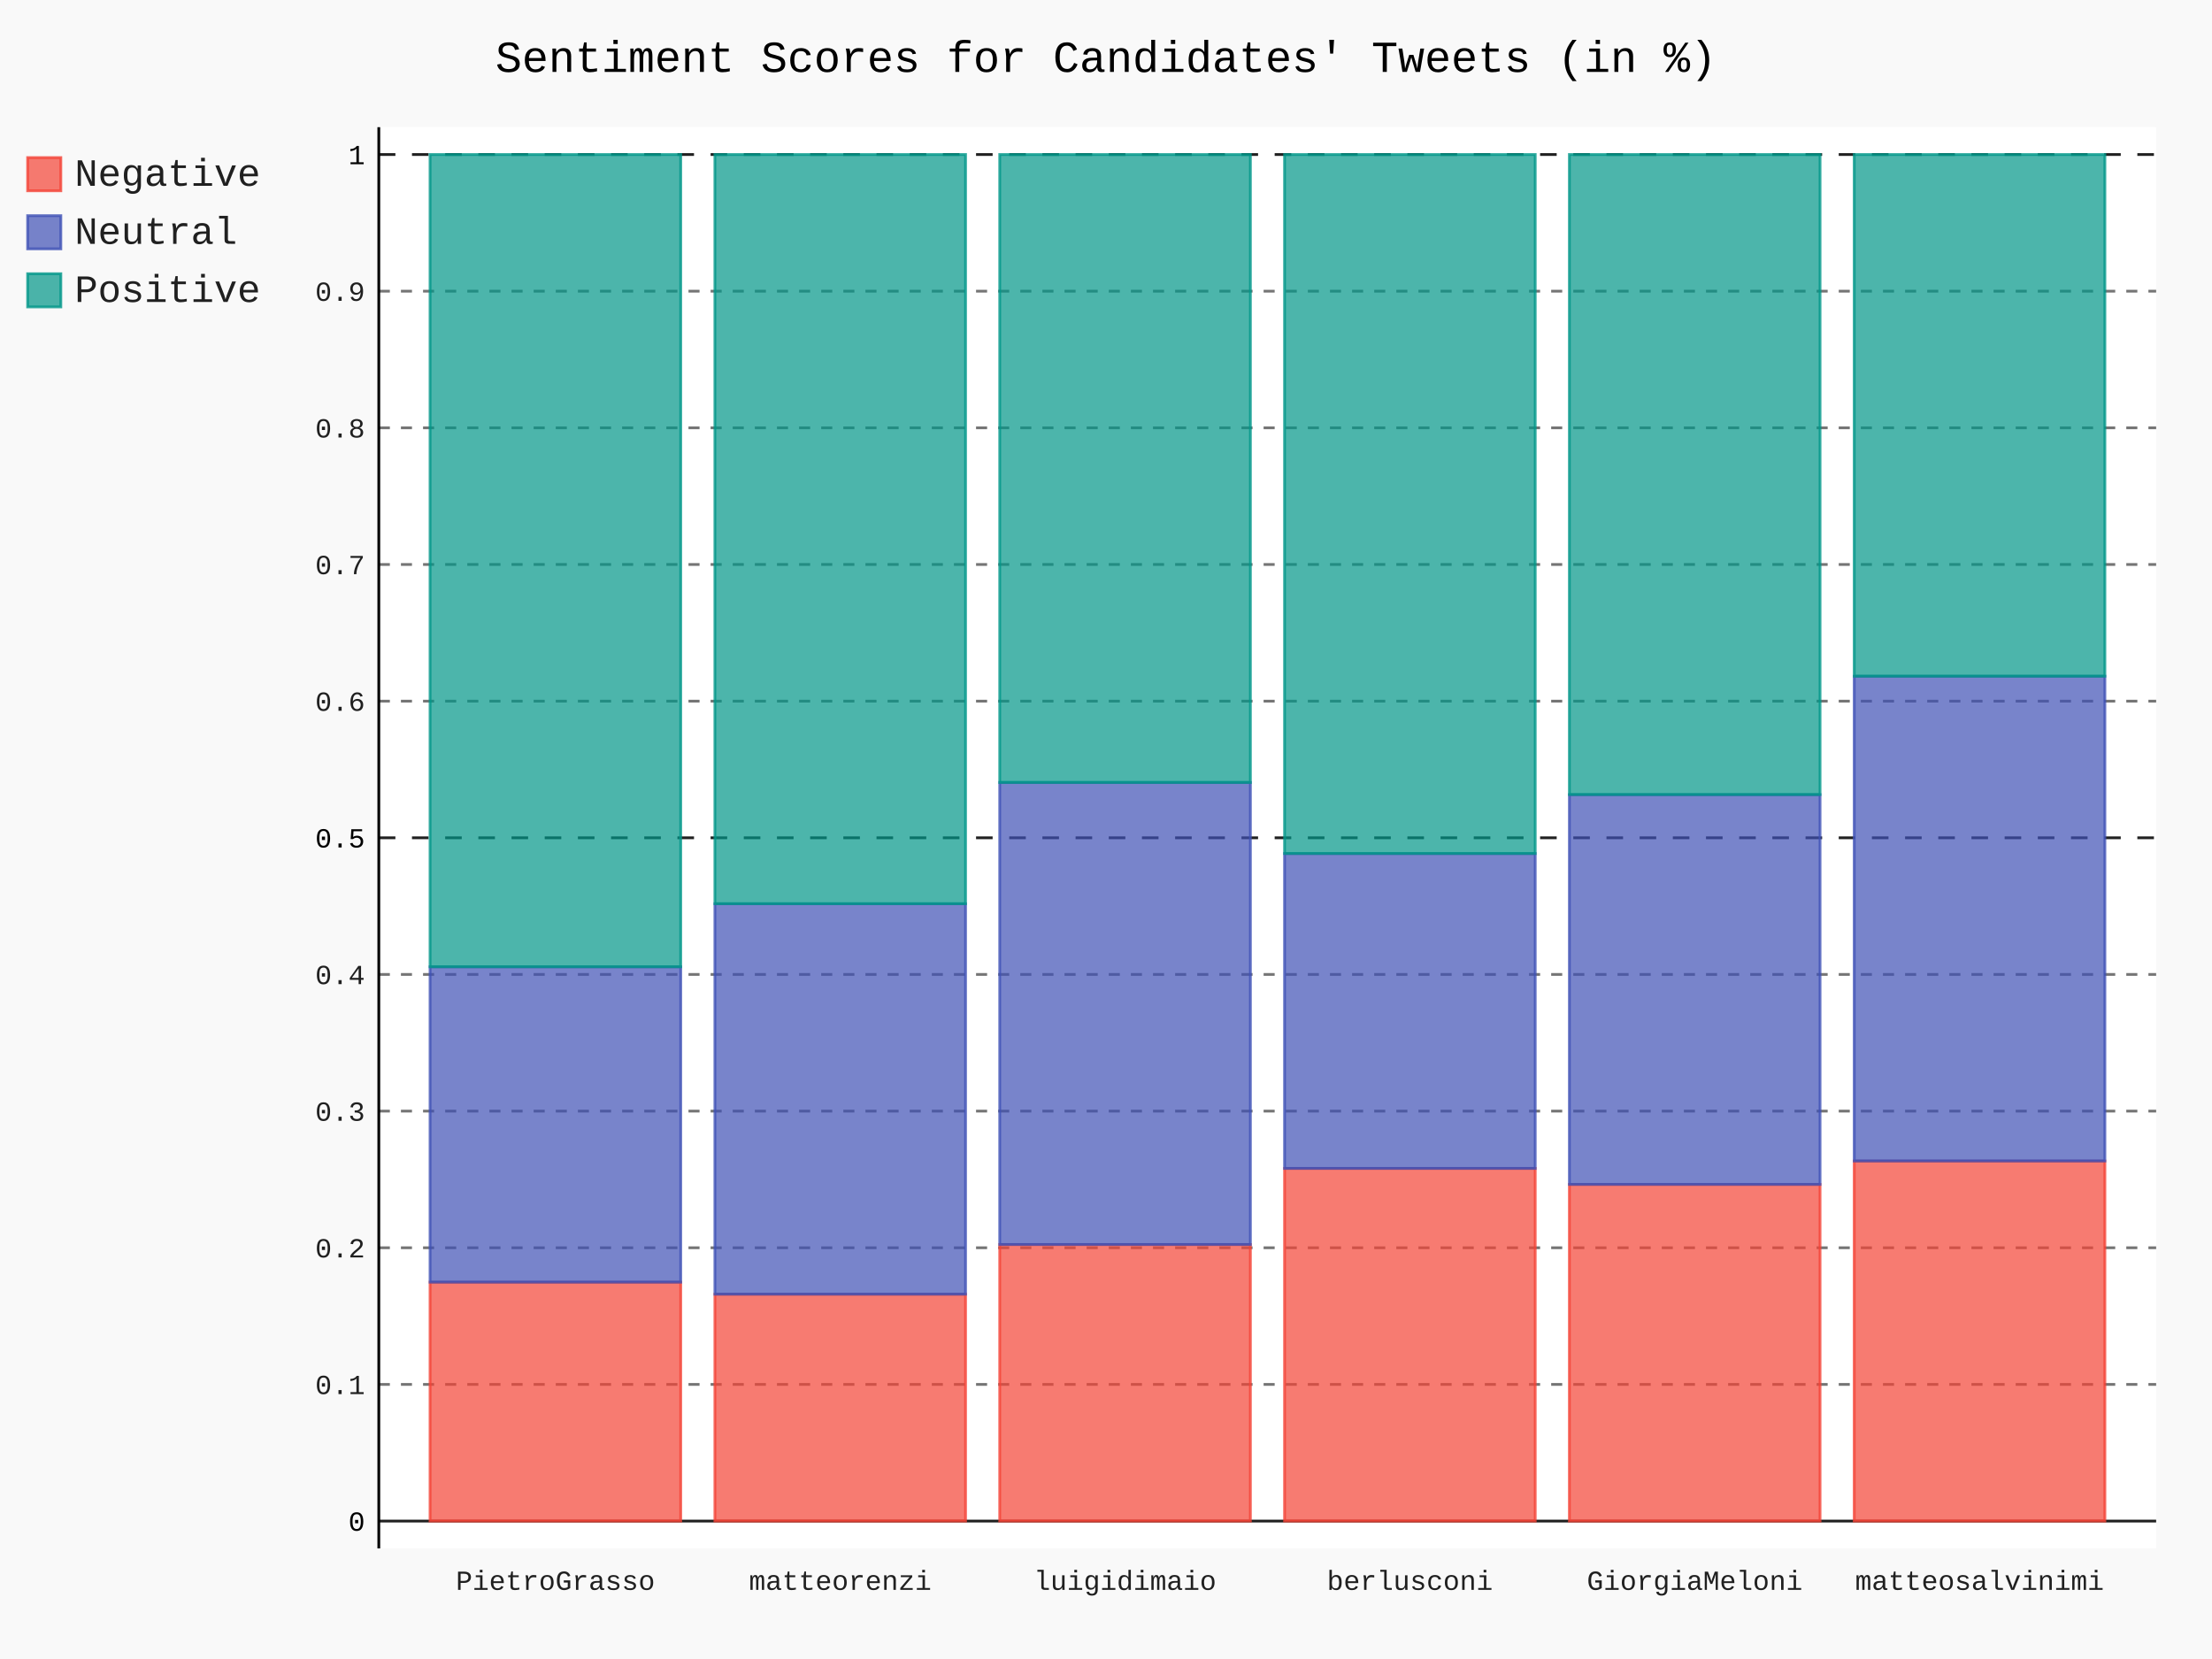
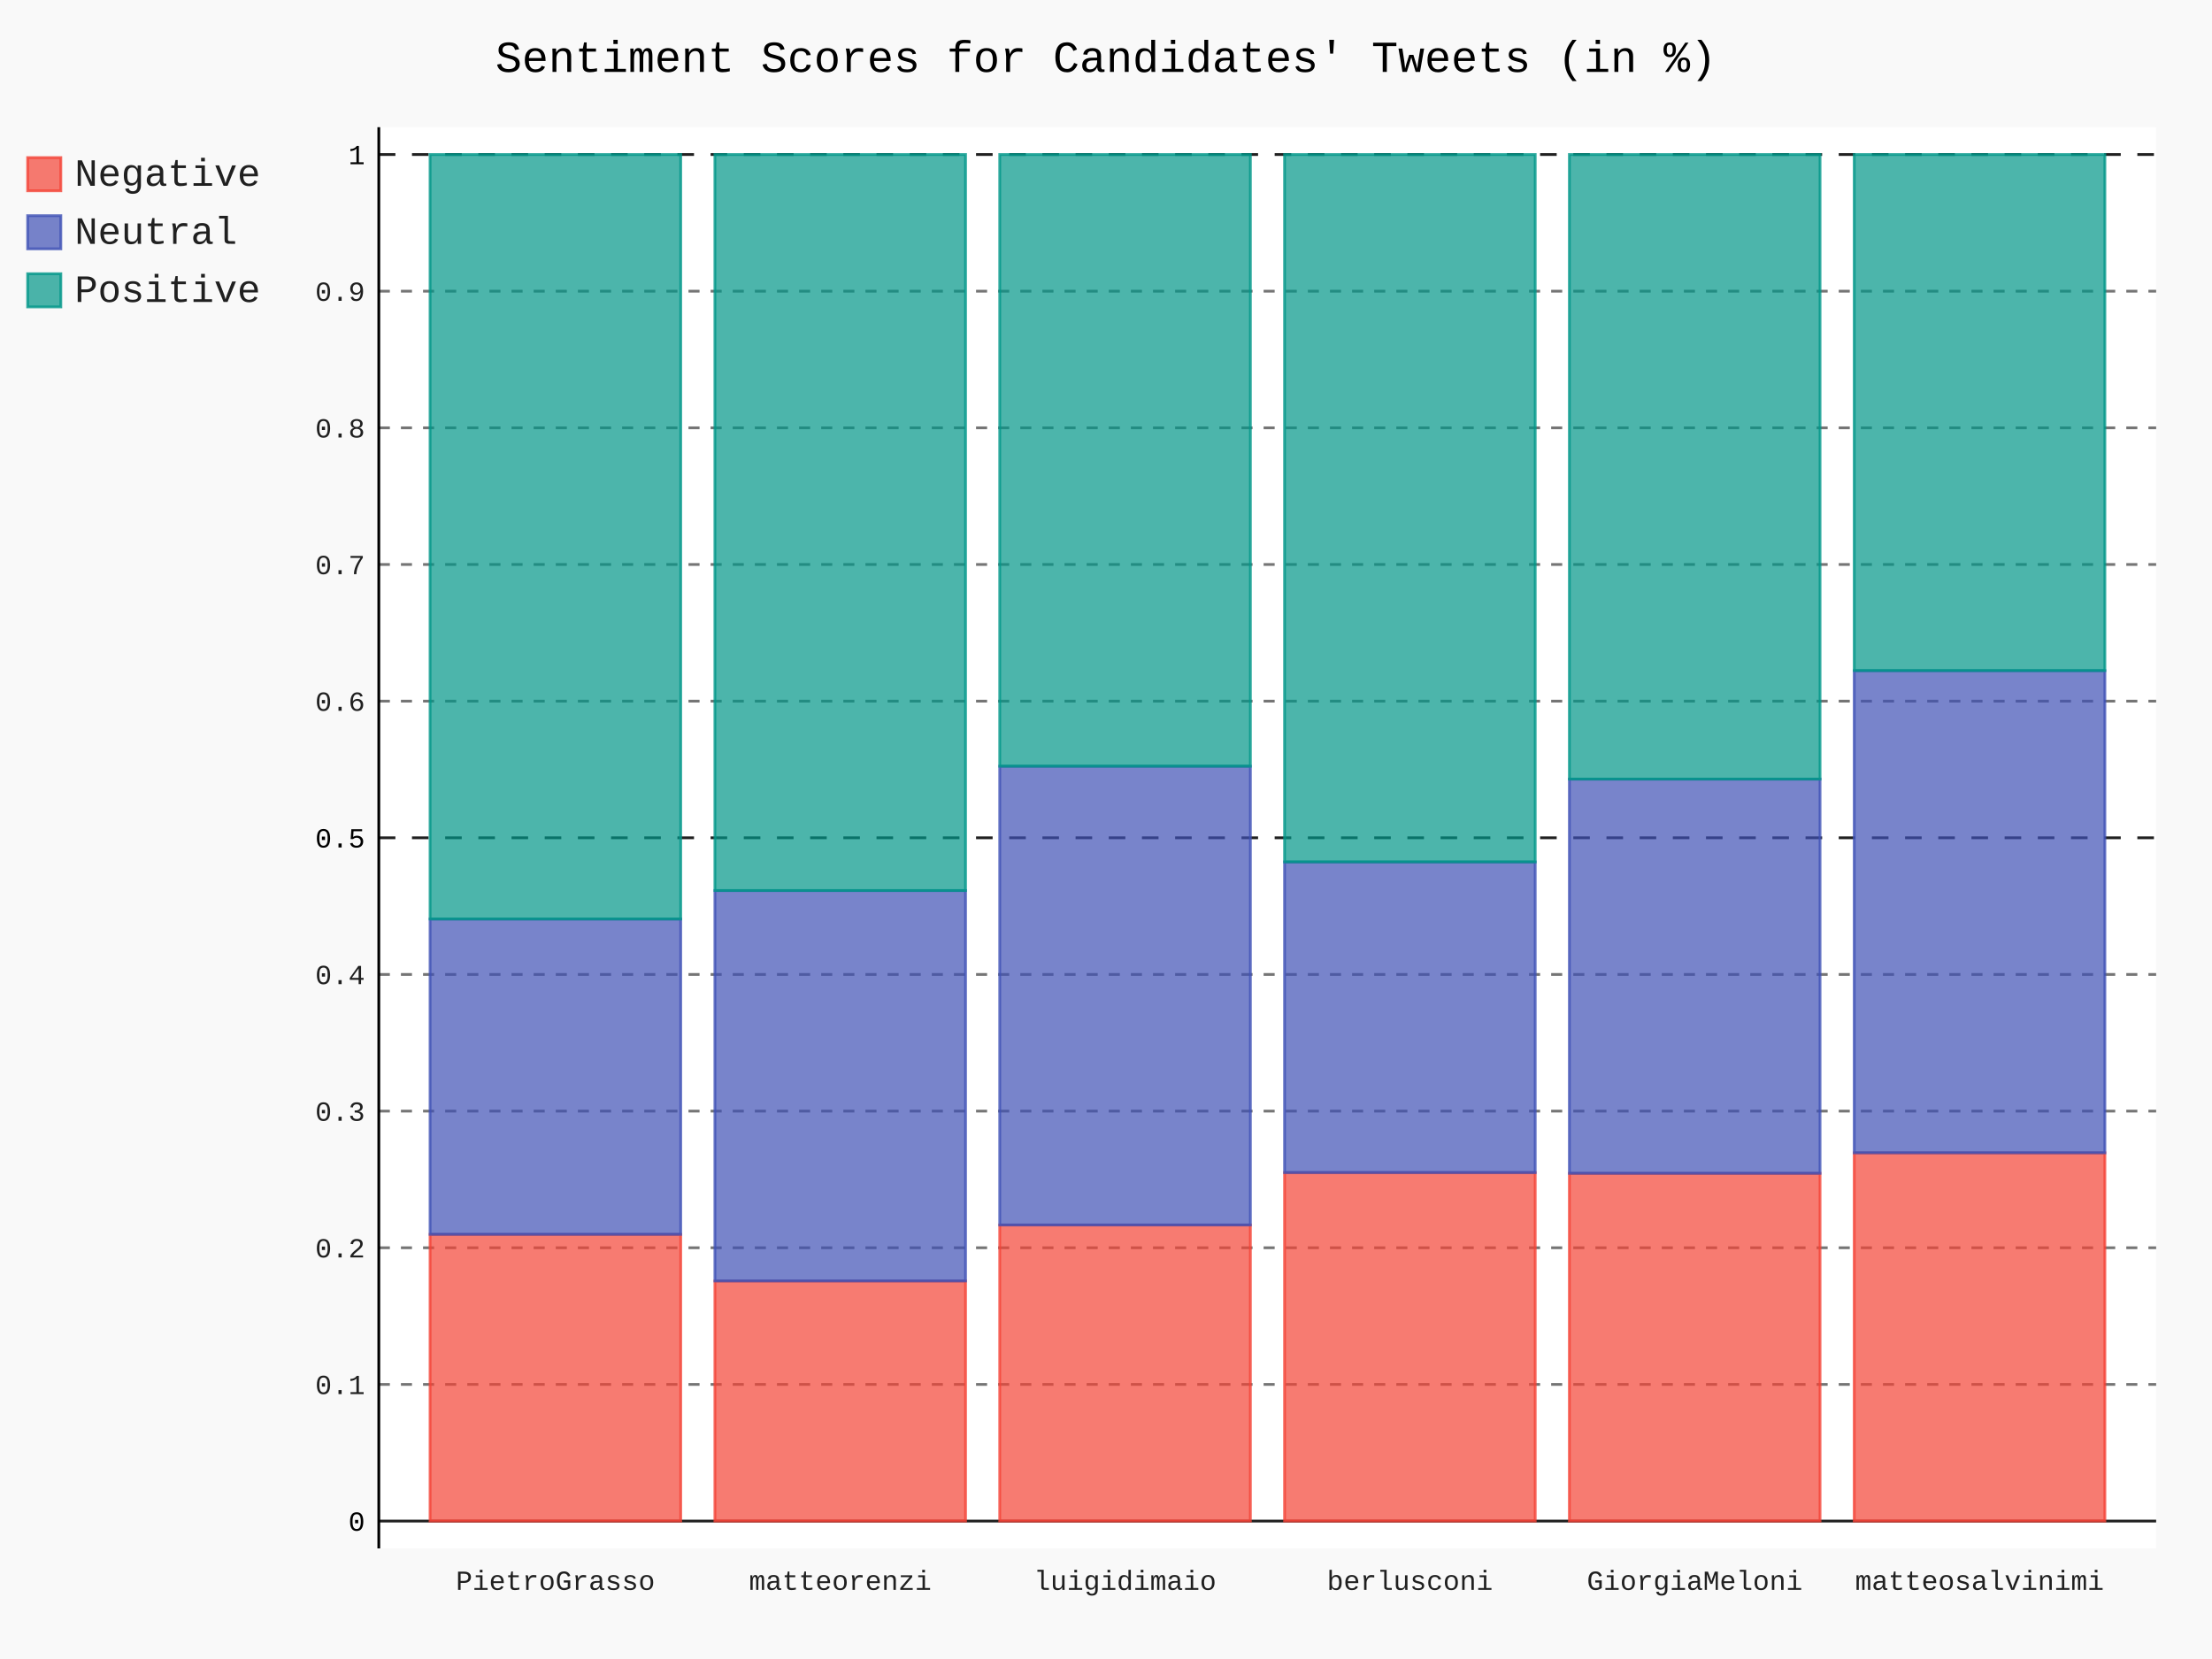
- <svg xmlns="http://www.w3.org/2000/svg" class="pygal-chart" id="chart-b8ed32af-3899-4e7a-bcca-0b6f3b3f72e6" viewBox="0 0 800 600">
+ <svg xmlns="http://www.w3.org/2000/svg" id="chart-4afece5e-71b7-4319-9537-451984907449" class="pygal-chart" viewBox="0 0 800 600">
  <defs>
-     <style type="text/css">#chart-b8ed32af-3899-4e7a-bcca-0b6f3b3f72e6{-webkit-user-select:none;-webkit-font-smoothing:antialiased;font-family:Consolas,"Liberation Mono",Menlo,Courier,monospace}#chart-b8ed32af-3899-4e7a-bcca-0b6f3b3f72e6 .title{font-family:Consolas,"Liberation Mono",Menlo,Courier,monospace;font-size:16px}#chart-b8ed32af-3899-4e7a-bcca-0b6f3b3f72e6 .legends .legend text{font-family:Consolas,"Liberation Mono",Menlo,Courier,monospace;font-size:14px}#chart-b8ed32af-3899-4e7a-bcca-0b6f3b3f72e6 .axis text{font-family:Consolas,"Liberation Mono",Menlo,Courier,monospace;font-size:10px}#chart-b8ed32af-3899-4e7a-bcca-0b6f3b3f72e6 .axis text.major{font-family:Consolas,"Liberation Mono",Menlo,Courier,monospace;font-size:10px}#chart-b8ed32af-3899-4e7a-bcca-0b6f3b3f72e6 .text-overlay text.value{font-family:Consolas,"Liberation Mono",Menlo,Courier,monospace;font-size:16px}#chart-b8ed32af-3899-4e7a-bcca-0b6f3b3f72e6 .text-overlay text.label{font-family:Consolas,"Liberation Mono",Menlo,Courier,monospace;font-size:10px}#chart-b8ed32af-3899-4e7a-bcca-0b6f3b3f72e6 .tooltip{font-family:Consolas,"Liberation Mono",Menlo,Courier,monospace;font-size:14px}#chart-b8ed32af-3899-4e7a-bcca-0b6f3b3f72e6 text.no_data{font-family:Consolas,"Liberation Mono",Menlo,Courier,monospace;font-size:64px}
- #chart-b8ed32af-3899-4e7a-bcca-0b6f3b3f72e6{background-color:rgba(249,249,249,1)}#chart-b8ed32af-3899-4e7a-bcca-0b6f3b3f72e6 path,#chart-b8ed32af-3899-4e7a-bcca-0b6f3b3f72e6 line,#chart-b8ed32af-3899-4e7a-bcca-0b6f3b3f72e6 rect,#chart-b8ed32af-3899-4e7a-bcca-0b6f3b3f72e6 circle{-webkit-transition:150ms;-moz-transition:150ms;transition:150ms}#chart-b8ed32af-3899-4e7a-bcca-0b6f3b3f72e6 .graph &gt; .background{fill:rgba(249,249,249,1)}#chart-b8ed32af-3899-4e7a-bcca-0b6f3b3f72e6 .plot &gt; .background{fill:rgba(255,255,255,1)}#chart-b8ed32af-3899-4e7a-bcca-0b6f3b3f72e6 .graph{fill:rgba(0,0,0,.87)}#chart-b8ed32af-3899-4e7a-bcca-0b6f3b3f72e6 text.no_data{fill:rgba(0,0,0,1)}#chart-b8ed32af-3899-4e7a-bcca-0b6f3b3f72e6 .title{fill:rgba(0,0,0,1)}#chart-b8ed32af-3899-4e7a-bcca-0b6f3b3f72e6 .legends .legend text{fill:rgba(0,0,0,.87)}#chart-b8ed32af-3899-4e7a-bcca-0b6f3b3f72e6 .legends .legend:hover text{fill:rgba(0,0,0,1)}#chart-b8ed32af-3899-4e7a-bcca-0b6f3b3f72e6 .axis .line{stroke:rgba(0,0,0,1)}#chart-b8ed32af-3899-4e7a-bcca-0b6f3b3f72e6 .axis .guide.line{stroke:rgba(0,0,0,.54)}#chart-b8ed32af-3899-4e7a-bcca-0b6f3b3f72e6 .axis .major.line{stroke:rgba(0,0,0,.87)}#chart-b8ed32af-3899-4e7a-bcca-0b6f3b3f72e6 .axis text.major{fill:rgba(0,0,0,1)}#chart-b8ed32af-3899-4e7a-bcca-0b6f3b3f72e6 .axis.y .guides:hover .guide.line,#chart-b8ed32af-3899-4e7a-bcca-0b6f3b3f72e6 .line-graph .axis.x .guides:hover .guide.line,#chart-b8ed32af-3899-4e7a-bcca-0b6f3b3f72e6 .stackedline-graph .axis.x .guides:hover .guide.line,#chart-b8ed32af-3899-4e7a-bcca-0b6f3b3f72e6 .xy-graph .axis.x .guides:hover .guide.line{stroke:rgba(0,0,0,1)}#chart-b8ed32af-3899-4e7a-bcca-0b6f3b3f72e6 .axis .guides:hover text{fill:rgba(0,0,0,1)}#chart-b8ed32af-3899-4e7a-bcca-0b6f3b3f72e6 .reactive{fill-opacity:.7;stroke-opacity:.8}#chart-b8ed32af-3899-4e7a-bcca-0b6f3b3f72e6 .ci{stroke:rgba(0,0,0,.87)}#chart-b8ed32af-3899-4e7a-bcca-0b6f3b3f72e6 .reactive.active,#chart-b8ed32af-3899-4e7a-bcca-0b6f3b3f72e6 .active .reactive{fill-opacity:.8;stroke-opacity:.9;stroke-width:4}#chart-b8ed32af-3899-4e7a-bcca-0b6f3b3f72e6 .ci .reactive.active{stroke-width:1.5}#chart-b8ed32af-3899-4e7a-bcca-0b6f3b3f72e6 .series text{fill:rgba(0,0,0,1)}#chart-b8ed32af-3899-4e7a-bcca-0b6f3b3f72e6 .tooltip rect{fill:rgba(255,255,255,1);stroke:rgba(0,0,0,1);-webkit-transition:opacity 150ms;-moz-transition:opacity 150ms;transition:opacity 150ms}#chart-b8ed32af-3899-4e7a-bcca-0b6f3b3f72e6 .tooltip .label{fill:rgba(0,0,0,.87)}#chart-b8ed32af-3899-4e7a-bcca-0b6f3b3f72e6 .tooltip .label{fill:rgba(0,0,0,.87)}#chart-b8ed32af-3899-4e7a-bcca-0b6f3b3f72e6 .tooltip .legend{font-size:.8em;fill:rgba(0,0,0,.54)}#chart-b8ed32af-3899-4e7a-bcca-0b6f3b3f72e6 .tooltip .x_label{font-size:.6em;fill:rgba(0,0,0,1)}#chart-b8ed32af-3899-4e7a-bcca-0b6f3b3f72e6 .tooltip .xlink{font-size:.5em;text-decoration:underline}#chart-b8ed32af-3899-4e7a-bcca-0b6f3b3f72e6 .tooltip .value{font-size:1.5em}#chart-b8ed32af-3899-4e7a-bcca-0b6f3b3f72e6 .bound{font-size:.5em}#chart-b8ed32af-3899-4e7a-bcca-0b6f3b3f72e6 .max-value{font-size:.75em;fill:rgba(0,0,0,.54)}#chart-b8ed32af-3899-4e7a-bcca-0b6f3b3f72e6 .map-element{fill:rgba(255,255,255,1);stroke:rgba(0,0,0,.54) !important}#chart-b8ed32af-3899-4e7a-bcca-0b6f3b3f72e6 .map-element .reactive{fill-opacity:inherit;stroke-opacity:inherit}#chart-b8ed32af-3899-4e7a-bcca-0b6f3b3f72e6 .color-0,#chart-b8ed32af-3899-4e7a-bcca-0b6f3b3f72e6 .color-0 a:visited{stroke:#F44336;fill:#F44336}#chart-b8ed32af-3899-4e7a-bcca-0b6f3b3f72e6 .color-1,#chart-b8ed32af-3899-4e7a-bcca-0b6f3b3f72e6 .color-1 a:visited{stroke:#3F51B5;fill:#3F51B5}#chart-b8ed32af-3899-4e7a-bcca-0b6f3b3f72e6 .color-2,#chart-b8ed32af-3899-4e7a-bcca-0b6f3b3f72e6 .color-2 a:visited{stroke:#009688;fill:#009688}#chart-b8ed32af-3899-4e7a-bcca-0b6f3b3f72e6 .text-overlay .color-0 text{fill:black}#chart-b8ed32af-3899-4e7a-bcca-0b6f3b3f72e6 .text-overlay .color-1 text{fill:black}#chart-b8ed32af-3899-4e7a-bcca-0b6f3b3f72e6 .text-overlay .color-2 text{fill:black}
- #chart-b8ed32af-3899-4e7a-bcca-0b6f3b3f72e6 text.no_data{text-anchor:middle}#chart-b8ed32af-3899-4e7a-bcca-0b6f3b3f72e6 .guide.line{fill:none}#chart-b8ed32af-3899-4e7a-bcca-0b6f3b3f72e6 .centered{text-anchor:middle}#chart-b8ed32af-3899-4e7a-bcca-0b6f3b3f72e6 .title{text-anchor:middle}#chart-b8ed32af-3899-4e7a-bcca-0b6f3b3f72e6 .legends .legend text{fill-opacity:1}#chart-b8ed32af-3899-4e7a-bcca-0b6f3b3f72e6 .axis.x text{text-anchor:middle}#chart-b8ed32af-3899-4e7a-bcca-0b6f3b3f72e6 .axis.x:not(.web) text[transform]{text-anchor:start}#chart-b8ed32af-3899-4e7a-bcca-0b6f3b3f72e6 .axis.x:not(.web) text[transform].backwards{text-anchor:end}#chart-b8ed32af-3899-4e7a-bcca-0b6f3b3f72e6 .axis.y text{text-anchor:end}#chart-b8ed32af-3899-4e7a-bcca-0b6f3b3f72e6 .axis.y text[transform].backwards{text-anchor:start}#chart-b8ed32af-3899-4e7a-bcca-0b6f3b3f72e6 .axis.y2 text{text-anchor:start}#chart-b8ed32af-3899-4e7a-bcca-0b6f3b3f72e6 .axis.y2 text[transform].backwards{text-anchor:end}#chart-b8ed32af-3899-4e7a-bcca-0b6f3b3f72e6 .axis .guide.line{stroke-dasharray:4,4}#chart-b8ed32af-3899-4e7a-bcca-0b6f3b3f72e6 .axis .major.guide.line{stroke-dasharray:6,6}#chart-b8ed32af-3899-4e7a-bcca-0b6f3b3f72e6 .horizontal .axis.y .guide.line,#chart-b8ed32af-3899-4e7a-bcca-0b6f3b3f72e6 .horizontal .axis.y2 .guide.line,#chart-b8ed32af-3899-4e7a-bcca-0b6f3b3f72e6 .vertical .axis.x .guide.line{opacity:0}#chart-b8ed32af-3899-4e7a-bcca-0b6f3b3f72e6 .horizontal .axis.always_show .guide.line,#chart-b8ed32af-3899-4e7a-bcca-0b6f3b3f72e6 .vertical .axis.always_show .guide.line{opacity:1 !important}#chart-b8ed32af-3899-4e7a-bcca-0b6f3b3f72e6 .axis.y .guides:hover .guide.line,#chart-b8ed32af-3899-4e7a-bcca-0b6f3b3f72e6 .axis.y2 .guides:hover .guide.line,#chart-b8ed32af-3899-4e7a-bcca-0b6f3b3f72e6 .axis.x .guides:hover .guide.line{opacity:1}#chart-b8ed32af-3899-4e7a-bcca-0b6f3b3f72e6 .axis .guides:hover text{opacity:1}#chart-b8ed32af-3899-4e7a-bcca-0b6f3b3f72e6 .nofill{fill:none}#chart-b8ed32af-3899-4e7a-bcca-0b6f3b3f72e6 .subtle-fill{fill-opacity:.2}#chart-b8ed32af-3899-4e7a-bcca-0b6f3b3f72e6 .dot{stroke-width:1px;fill-opacity:1}#chart-b8ed32af-3899-4e7a-bcca-0b6f3b3f72e6 .dot.active{stroke-width:5px}#chart-b8ed32af-3899-4e7a-bcca-0b6f3b3f72e6 .dot.negative{fill:transparent}#chart-b8ed32af-3899-4e7a-bcca-0b6f3b3f72e6 text,#chart-b8ed32af-3899-4e7a-bcca-0b6f3b3f72e6 tspan{stroke:none !important}#chart-b8ed32af-3899-4e7a-bcca-0b6f3b3f72e6 .series text.active{opacity:1}#chart-b8ed32af-3899-4e7a-bcca-0b6f3b3f72e6 .tooltip rect{fill-opacity:.95;stroke-width:.5}#chart-b8ed32af-3899-4e7a-bcca-0b6f3b3f72e6 .tooltip text{fill-opacity:1}#chart-b8ed32af-3899-4e7a-bcca-0b6f3b3f72e6 .showable{visibility:hidden}#chart-b8ed32af-3899-4e7a-bcca-0b6f3b3f72e6 .showable.shown{visibility:visible}#chart-b8ed32af-3899-4e7a-bcca-0b6f3b3f72e6 .gauge-background{fill:rgba(229,229,229,1);stroke:none}#chart-b8ed32af-3899-4e7a-bcca-0b6f3b3f72e6 .bg-lines{stroke:rgba(249,249,249,1);stroke-width:2px}</style>
+     <style type="text/css">#chart-4afece5e-71b7-4319-9537-451984907449{-webkit-user-select:none;-webkit-font-smoothing:antialiased;font-family:Consolas,"Liberation Mono",Menlo,Courier,monospace}#chart-4afece5e-71b7-4319-9537-451984907449 .title{font-family:Consolas,"Liberation Mono",Menlo,Courier,monospace;font-size:16px}#chart-4afece5e-71b7-4319-9537-451984907449 .legends .legend text{font-family:Consolas,"Liberation Mono",Menlo,Courier,monospace;font-size:14px}#chart-4afece5e-71b7-4319-9537-451984907449 .axis text{font-family:Consolas,"Liberation Mono",Menlo,Courier,monospace;font-size:10px}#chart-4afece5e-71b7-4319-9537-451984907449 .axis text.major{font-family:Consolas,"Liberation Mono",Menlo,Courier,monospace;font-size:10px}#chart-4afece5e-71b7-4319-9537-451984907449 .text-overlay text.value{font-family:Consolas,"Liberation Mono",Menlo,Courier,monospace;font-size:16px}#chart-4afece5e-71b7-4319-9537-451984907449 .text-overlay text.label{font-family:Consolas,"Liberation Mono",Menlo,Courier,monospace;font-size:10px}#chart-4afece5e-71b7-4319-9537-451984907449 .tooltip{font-family:Consolas,"Liberation Mono",Menlo,Courier,monospace;font-size:14px}#chart-4afece5e-71b7-4319-9537-451984907449 text.no_data{font-family:Consolas,"Liberation Mono",Menlo,Courier,monospace;font-size:64px}
+ #chart-4afece5e-71b7-4319-9537-451984907449{background-color:rgba(249,249,249,1)}#chart-4afece5e-71b7-4319-9537-451984907449 path,#chart-4afece5e-71b7-4319-9537-451984907449 line,#chart-4afece5e-71b7-4319-9537-451984907449 rect,#chart-4afece5e-71b7-4319-9537-451984907449 circle{-webkit-transition:150ms;-moz-transition:150ms;transition:150ms}#chart-4afece5e-71b7-4319-9537-451984907449 .graph &gt; .background{fill:rgba(249,249,249,1)}#chart-4afece5e-71b7-4319-9537-451984907449 .plot &gt; .background{fill:rgba(255,255,255,1)}#chart-4afece5e-71b7-4319-9537-451984907449 .graph{fill:rgba(0,0,0,.87)}#chart-4afece5e-71b7-4319-9537-451984907449 text.no_data{fill:rgba(0,0,0,1)}#chart-4afece5e-71b7-4319-9537-451984907449 .title{fill:rgba(0,0,0,1)}#chart-4afece5e-71b7-4319-9537-451984907449 .legends .legend text{fill:rgba(0,0,0,.87)}#chart-4afece5e-71b7-4319-9537-451984907449 .legends .legend:hover text{fill:rgba(0,0,0,1)}#chart-4afece5e-71b7-4319-9537-451984907449 .axis .line{stroke:rgba(0,0,0,1)}#chart-4afece5e-71b7-4319-9537-451984907449 .axis .guide.line{stroke:rgba(0,0,0,.54)}#chart-4afece5e-71b7-4319-9537-451984907449 .axis .major.line{stroke:rgba(0,0,0,.87)}#chart-4afece5e-71b7-4319-9537-451984907449 .axis text.major{fill:rgba(0,0,0,1)}#chart-4afece5e-71b7-4319-9537-451984907449 .axis.y .guides:hover .guide.line,#chart-4afece5e-71b7-4319-9537-451984907449 .line-graph .axis.x .guides:hover .guide.line,#chart-4afece5e-71b7-4319-9537-451984907449 .stackedline-graph .axis.x .guides:hover .guide.line,#chart-4afece5e-71b7-4319-9537-451984907449 .xy-graph .axis.x .guides:hover .guide.line{stroke:rgba(0,0,0,1)}#chart-4afece5e-71b7-4319-9537-451984907449 .axis .guides:hover text{fill:rgba(0,0,0,1)}#chart-4afece5e-71b7-4319-9537-451984907449 .reactive{fill-opacity:.7;stroke-opacity:.8}#chart-4afece5e-71b7-4319-9537-451984907449 .ci{stroke:rgba(0,0,0,.87)}#chart-4afece5e-71b7-4319-9537-451984907449 .reactive.active,#chart-4afece5e-71b7-4319-9537-451984907449 .active .reactive{fill-opacity:.8;stroke-opacity:.9;stroke-width:4}#chart-4afece5e-71b7-4319-9537-451984907449 .ci .reactive.active{stroke-width:1.5}#chart-4afece5e-71b7-4319-9537-451984907449 .series text{fill:rgba(0,0,0,1)}#chart-4afece5e-71b7-4319-9537-451984907449 .tooltip rect{fill:rgba(255,255,255,1);stroke:rgba(0,0,0,1);-webkit-transition:opacity 150ms;-moz-transition:opacity 150ms;transition:opacity 150ms}#chart-4afece5e-71b7-4319-9537-451984907449 .tooltip .label{fill:rgba(0,0,0,.87)}#chart-4afece5e-71b7-4319-9537-451984907449 .tooltip .label{fill:rgba(0,0,0,.87)}#chart-4afece5e-71b7-4319-9537-451984907449 .tooltip .legend{font-size:.8em;fill:rgba(0,0,0,.54)}#chart-4afece5e-71b7-4319-9537-451984907449 .tooltip .x_label{font-size:.6em;fill:rgba(0,0,0,1)}#chart-4afece5e-71b7-4319-9537-451984907449 .tooltip .xlink{font-size:.5em;text-decoration:underline}#chart-4afece5e-71b7-4319-9537-451984907449 .tooltip .value{font-size:1.5em}#chart-4afece5e-71b7-4319-9537-451984907449 .bound{font-size:.5em}#chart-4afece5e-71b7-4319-9537-451984907449 .max-value{font-size:.75em;fill:rgba(0,0,0,.54)}#chart-4afece5e-71b7-4319-9537-451984907449 .map-element{fill:rgba(255,255,255,1);stroke:rgba(0,0,0,.54) !important}#chart-4afece5e-71b7-4319-9537-451984907449 .map-element .reactive{fill-opacity:inherit;stroke-opacity:inherit}#chart-4afece5e-71b7-4319-9537-451984907449 .color-0,#chart-4afece5e-71b7-4319-9537-451984907449 .color-0 a:visited{stroke:#F44336;fill:#F44336}#chart-4afece5e-71b7-4319-9537-451984907449 .color-1,#chart-4afece5e-71b7-4319-9537-451984907449 .color-1 a:visited{stroke:#3F51B5;fill:#3F51B5}#chart-4afece5e-71b7-4319-9537-451984907449 .color-2,#chart-4afece5e-71b7-4319-9537-451984907449 .color-2 a:visited{stroke:#009688;fill:#009688}#chart-4afece5e-71b7-4319-9537-451984907449 .text-overlay .color-0 text{fill:black}#chart-4afece5e-71b7-4319-9537-451984907449 .text-overlay .color-1 text{fill:black}#chart-4afece5e-71b7-4319-9537-451984907449 .text-overlay .color-2 text{fill:black}
+ #chart-4afece5e-71b7-4319-9537-451984907449 text.no_data{text-anchor:middle}#chart-4afece5e-71b7-4319-9537-451984907449 .guide.line{fill:none}#chart-4afece5e-71b7-4319-9537-451984907449 .centered{text-anchor:middle}#chart-4afece5e-71b7-4319-9537-451984907449 .title{text-anchor:middle}#chart-4afece5e-71b7-4319-9537-451984907449 .legends .legend text{fill-opacity:1}#chart-4afece5e-71b7-4319-9537-451984907449 .axis.x text{text-anchor:middle}#chart-4afece5e-71b7-4319-9537-451984907449 .axis.x:not(.web) text[transform]{text-anchor:start}#chart-4afece5e-71b7-4319-9537-451984907449 .axis.x:not(.web) text[transform].backwards{text-anchor:end}#chart-4afece5e-71b7-4319-9537-451984907449 .axis.y text{text-anchor:end}#chart-4afece5e-71b7-4319-9537-451984907449 .axis.y text[transform].backwards{text-anchor:start}#chart-4afece5e-71b7-4319-9537-451984907449 .axis.y2 text{text-anchor:start}#chart-4afece5e-71b7-4319-9537-451984907449 .axis.y2 text[transform].backwards{text-anchor:end}#chart-4afece5e-71b7-4319-9537-451984907449 .axis .guide.line{stroke-dasharray:4,4}#chart-4afece5e-71b7-4319-9537-451984907449 .axis .major.guide.line{stroke-dasharray:6,6}#chart-4afece5e-71b7-4319-9537-451984907449 .horizontal .axis.y .guide.line,#chart-4afece5e-71b7-4319-9537-451984907449 .horizontal .axis.y2 .guide.line,#chart-4afece5e-71b7-4319-9537-451984907449 .vertical .axis.x .guide.line{opacity:0}#chart-4afece5e-71b7-4319-9537-451984907449 .horizontal .axis.always_show .guide.line,#chart-4afece5e-71b7-4319-9537-451984907449 .vertical .axis.always_show .guide.line{opacity:1 !important}#chart-4afece5e-71b7-4319-9537-451984907449 .axis.y .guides:hover .guide.line,#chart-4afece5e-71b7-4319-9537-451984907449 .axis.y2 .guides:hover .guide.line,#chart-4afece5e-71b7-4319-9537-451984907449 .axis.x .guides:hover .guide.line{opacity:1}#chart-4afece5e-71b7-4319-9537-451984907449 .axis .guides:hover text{opacity:1}#chart-4afece5e-71b7-4319-9537-451984907449 .nofill{fill:none}#chart-4afece5e-71b7-4319-9537-451984907449 .subtle-fill{fill-opacity:.2}#chart-4afece5e-71b7-4319-9537-451984907449 .dot{stroke-width:1px;fill-opacity:1}#chart-4afece5e-71b7-4319-9537-451984907449 .dot.active{stroke-width:5px}#chart-4afece5e-71b7-4319-9537-451984907449 .dot.negative{fill:transparent}#chart-4afece5e-71b7-4319-9537-451984907449 text,#chart-4afece5e-71b7-4319-9537-451984907449 tspan{stroke:none !important}#chart-4afece5e-71b7-4319-9537-451984907449 .series text.active{opacity:1}#chart-4afece5e-71b7-4319-9537-451984907449 .tooltip rect{fill-opacity:.95;stroke-width:.5}#chart-4afece5e-71b7-4319-9537-451984907449 .tooltip text{fill-opacity:1}#chart-4afece5e-71b7-4319-9537-451984907449 .showable{visibility:hidden}#chart-4afece5e-71b7-4319-9537-451984907449 .showable.shown{visibility:visible}#chart-4afece5e-71b7-4319-9537-451984907449 .gauge-background{fill:rgba(229,229,229,1);stroke:none}#chart-4afece5e-71b7-4319-9537-451984907449 .bg-lines{stroke:rgba(249,249,249,1);stroke-width:2px}</style>
  </defs>
  <g class="graph stackedbar-graph vertical">
    <rect class="background" height="600" width="800" x="0" y="0" />
    <g class="plot" transform="translate(137, 46)">
      <rect class="background" height="514" width="642.8" x="0" y="0" />
      <g class="axis y always_show">
        <g class="guides">
          <path class="axis major line" d="M0 504.115 h642.8" />
          <text class="major" x="-5" y="507.615">0</text>
        </g>
        <g class="guides">
          <path class="guide line" d="M0 454.692 h642.8" />
          <text class="" x="-5" y="458.192">0.1</text>
        </g>
        <g class="guides">
          <path class="guide line" d="M0 405.269 h642.8" />
          <text class="" x="-5" y="408.769">0.2</text>
        </g>
        <g class="guides">
          <path class="guide line" d="M0 355.846 h642.8" />
          <text class="" x="-5" y="359.346">0.3</text>
        </g>
        <g class="guides">
          <path class="guide line" d="M0 306.423 h642.8" />
          <text class="" x="-5" y="309.923">0.4</text>
        </g>
        <g class="guides">
          <path class="major guide line" d="M0 257 h642.8" />
          <text class="major" x="-5" y="260.5">0.5</text>
        </g>
        <g class="guides">
          <path class="guide line" d="M0 207.577 h642.8" />
          <text class="" x="-5" y="211.077">0.6</text>
        </g>
        <g class="guides">
          <path class="guide line" d="M0 158.154 h642.8" />
          <text class="" x="-5" y="161.654">0.7</text>
        </g>
        <g class="guides">
          <path class="guide line" d="M0 108.731 h642.8" />
          <text class="" x="-5" y="112.231">0.8</text>
        </g>
        <g class="guides">
          <path class="guide line" d="M0 59.308 h642.8" />
          <text class="" x="-5" y="62.808">0.9</text>
        </g>
        <g class="guides">
          <path class="major guide line" d="M0 9.885 h642.8" />
          <text class="major" x="-5" y="13.385">1</text>
        </g>
      </g>
      <g class="axis x">
        <path class="line" d="M0 0 v514" />
        <g class="guides">
          <path class="guide line" d="M63.868 0 v514" />
          <text class="" x="63.868" y="529.0">PietroGrasso</text>
        </g>
        <g class="guides">
          <path class="guide line" d="M166.881 0 v514" />
          <text class="" x="166.881" y="529.0">matteorenzi</text>
        </g>
        <g class="guides">
          <path class="guide line" d="M269.894 0 v514" />
          <text class="" x="269.894" y="529.0">luigidimaio</text>
        </g>
        <g class="guides">
          <path class="guide line" d="M372.906 0 v514" />
          <text class="" x="372.906" y="529.0">berlusconi</text>
        </g>
        <g class="guides">
          <path class="guide line" d="M475.919 0 v514" />
          <text class="" x="475.919" y="529.0">GiorgiaMeloni</text>
        </g>
        <g class="guides">
          <path class="guide line" d="M578.932 0 v514" />
          <text class="" x="578.932" y="529.0">matteosalvinimi</text>
        </g>
      </g>
      <g class="series serie-0 color-0">
        <g class="bars">
          <g class="bar">
-             <rect class="rect reactive tooltip-trigger" height="86.404" rx="0" ry="0" width="90.651" x="18.542" y="417.711" />
+             <rect class="rect reactive tooltip-trigger" height="103.685" rx="0" ry="0" width="90.651" x="18.542" y="400.431" />
          </g>
          <g class="bar">
-             <rect class="rect reactive tooltip-trigger" height="82.054" rx="0" ry="0" width="90.651" x="121.555" y="422.062" />
+             <rect class="rect reactive tooltip-trigger" height="86.824" rx="0" ry="0" width="90.651" x="121.555" y="417.291" />
          </g>
          <g class="bar">
-             <rect class="rect reactive tooltip-trigger" height="100.023" rx="0" ry="0" width="90.651" x="224.568" y="404.092" />
+             <rect class="rect reactive tooltip-trigger" height="107.083" rx="0" ry="0" width="90.651" x="224.568" y="397.032" />
          </g>
          <g class="bar">
-             <rect class="rect reactive tooltip-trigger" height="127.543" rx="0" ry="0" width="90.651" x="327.581" y="376.572" />
+             <rect class="rect reactive tooltip-trigger" height="126.025" rx="0" ry="0" width="90.651" x="327.581" y="378.09" />
          </g>
          <g class="bar">
-             <rect class="rect reactive tooltip-trigger" height="121.755" rx="0" ry="0" width="90.651" x="430.594" y="382.36" />
+             <rect class="rect reactive tooltip-trigger" height="125.761" rx="0" ry="0" width="90.651" x="430.594" y="378.355" />
          </g>
          <g class="bar">
-             <rect class="rect reactive tooltip-trigger" height="130.224" rx="0" ry="0" width="90.651" x="533.606" y="373.891" />
+             <rect class="rect reactive tooltip-trigger" height="133.169" rx="0" ry="0" width="90.651" x="533.606" y="370.946" />
          </g>
        </g>
      </g>
      <g class="series serie-1 color-1">
        <g class="bars">
          <g class="bar">
-             <rect class="rect reactive tooltip-trigger" height="114.053" rx="0" ry="0" width="90.651" x="18.542" y="303.658" />
+             <rect class="rect reactive tooltip-trigger" height="114.053" rx="0" ry="0" width="90.651" x="18.542" y="286.377" />
          </g>
          <g class="bar">
-             <rect class="rect reactive tooltip-trigger" height="141.209" rx="0" ry="0" width="90.651" x="121.555" y="280.853" />
+             <rect class="rect reactive tooltip-trigger" height="141.209" rx="0" ry="0" width="90.651" x="121.555" y="276.082" />
          </g>
          <g class="bar">
-             <rect class="rect reactive tooltip-trigger" height="167.097" rx="0" ry="0" width="90.651" x="224.568" y="236.995" />
+             <rect class="rect reactive tooltip-trigger" height="165.92" rx="0" ry="0" width="90.651" x="224.568" y="231.112" />
          </g>
          <g class="bar">
-             <rect class="rect reactive tooltip-trigger" height="113.878" rx="0" ry="0" width="90.651" x="327.581" y="262.694" />
+             <rect class="rect reactive tooltip-trigger" height="112.36" rx="0" ry="0" width="90.651" x="327.581" y="265.731" />
          </g>
          <g class="bar">
-             <rect class="rect reactive tooltip-trigger" height="140.98" rx="0" ry="0" width="90.651" x="430.594" y="241.38" />
+             <rect class="rect reactive tooltip-trigger" height="142.582" rx="0" ry="0" width="90.651" x="430.594" y="235.773" />
          </g>
          <g class="bar">
-             <rect class="rect reactive tooltip-trigger" height="175.337" rx="0" ry="0" width="90.651" x="533.606" y="198.554" />
+             <rect class="rect reactive tooltip-trigger" height="174.407" rx="0" ry="0" width="90.651" x="533.606" y="196.539" />
          </g>
        </g>
      </g>
      <g class="series serie-2 color-2">
        <g class="bars">
          <g class="bar">
-             <rect class="rect reactive tooltip-trigger" height="293.774" rx="0" ry="0" width="90.651" x="18.542" y="9.885" />
+             <rect class="rect reactive tooltip-trigger" height="276.493" rx="0" ry="0" width="90.651" x="18.542" y="9.885" />
          </g>
          <g class="bar">
-             <rect class="rect reactive tooltip-trigger" height="270.968" rx="0" ry="0" width="90.651" x="121.555" y="9.885" />
+             <rect class="rect reactive tooltip-trigger" height="266.198" rx="0" ry="0" width="90.651" x="121.555" y="9.885" />
          </g>
          <g class="bar">
-             <rect class="rect reactive tooltip-trigger" height="227.111" rx="0" ry="0" width="90.651" x="224.568" y="9.885" />
+             <rect class="rect reactive tooltip-trigger" height="221.227" rx="0" ry="0" width="90.651" x="224.568" y="9.885" />
          </g>
          <g class="bar">
-             <rect class="rect reactive tooltip-trigger" height="252.809" rx="0" ry="0" width="90.651" x="327.581" y="9.885" />
+             <rect class="rect reactive tooltip-trigger" height="255.846" rx="0" ry="0" width="90.651" x="327.581" y="9.885" />
          </g>
          <g class="bar">
-             <rect class="rect reactive tooltip-trigger" height="231.495" rx="0" ry="0" width="90.651" x="430.594" y="9.885" />
+             <rect class="rect reactive tooltip-trigger" height="225.888" rx="0" ry="0" width="90.651" x="430.594" y="9.885" />
          </g>
          <g class="bar">
-             <rect class="rect reactive tooltip-trigger" height="188.67" rx="0" ry="0" width="90.651" x="533.606" y="9.885" />
+             <rect class="rect reactive tooltip-trigger" height="186.654" rx="0" ry="0" width="90.651" x="533.606" y="9.885" />
          </g>
        </g>
      </g>
    </g>
    <g class="titles">
      <text class="title plot_title" x="400.0" y="26">Sentiment Scores for Candidates' Tweets (in %)</text>
    </g>
    <g class="plot overlay" transform="translate(137, 46)">
      <g class="series serie-0 color-0" />
      <g class="series serie-1 color-1" />
      <g class="series serie-2 color-2" />
    </g>
    <g class="plot text-overlay" transform="translate(137, 46)">
      <g class="series serie-0 color-0" />
      <g class="series serie-1 color-1" />
      <g class="series serie-2 color-2" />
    </g>
    <g class="plot tooltip-overlay" transform="translate(137, 46)">
      <g class="tooltip" style="opacity: 0" transform="translate(0 0)">
        <rect class="tooltip-box" height="0" rx="0" ry="0" width="0" />
        <g class="text" />
      </g>
    </g>
    <g class="legends" transform="translate(10, 56)">
      <g class="legend reactive activate-serie" id="activate-serie-0">
        <rect class="color-0 reactive" height="12" width="12" x="0.0" y="1.0" />
        <text x="17.0" y="11.2">Negative</text>
      </g>
      <g class="legend reactive activate-serie" id="activate-serie-1">
        <rect class="color-1 reactive" height="12" width="12" x="0.0" y="22.0" />
        <text x="17.0" y="32.2">Neutral</text>
      </g>
      <g class="legend reactive activate-serie" id="activate-serie-2">
        <rect class="color-2 reactive" height="12" width="12" x="0.0" y="43.0" />
        <text x="17.0" y="53.2">Positive</text>
      </g>
    </g>
    <g class="legends" transform="translate(790, 56)" />
  </g>
</svg>
